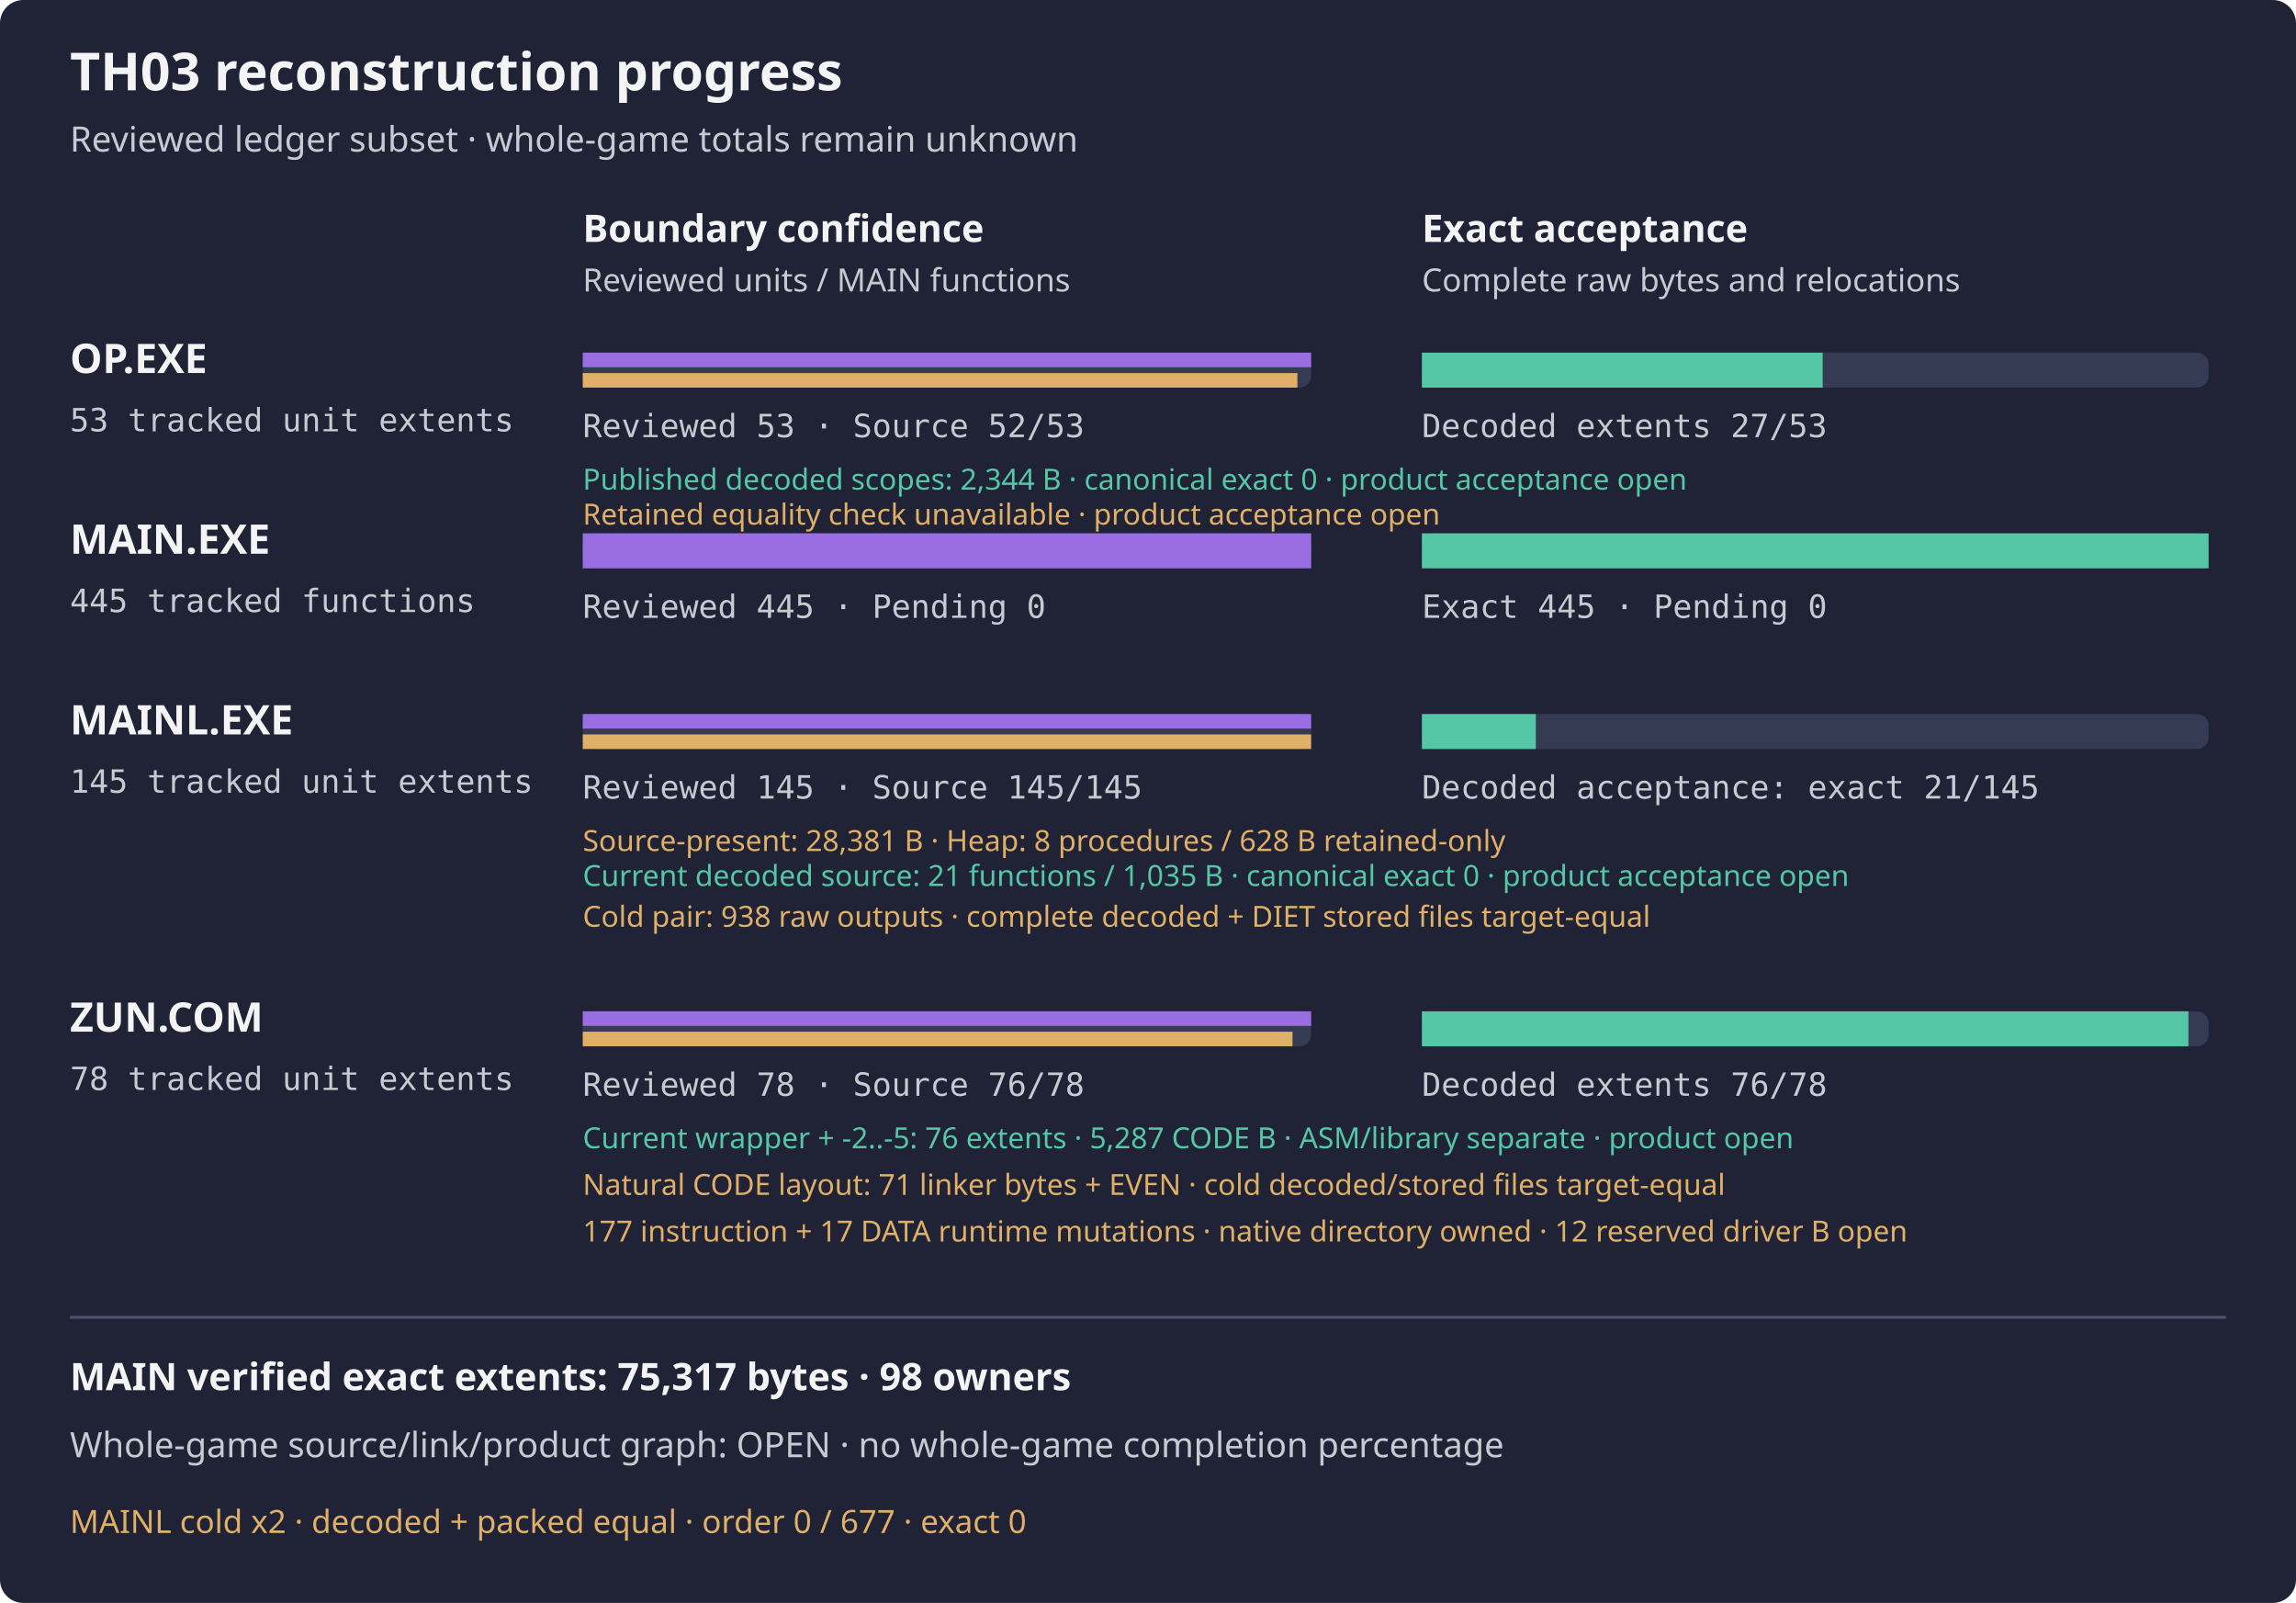
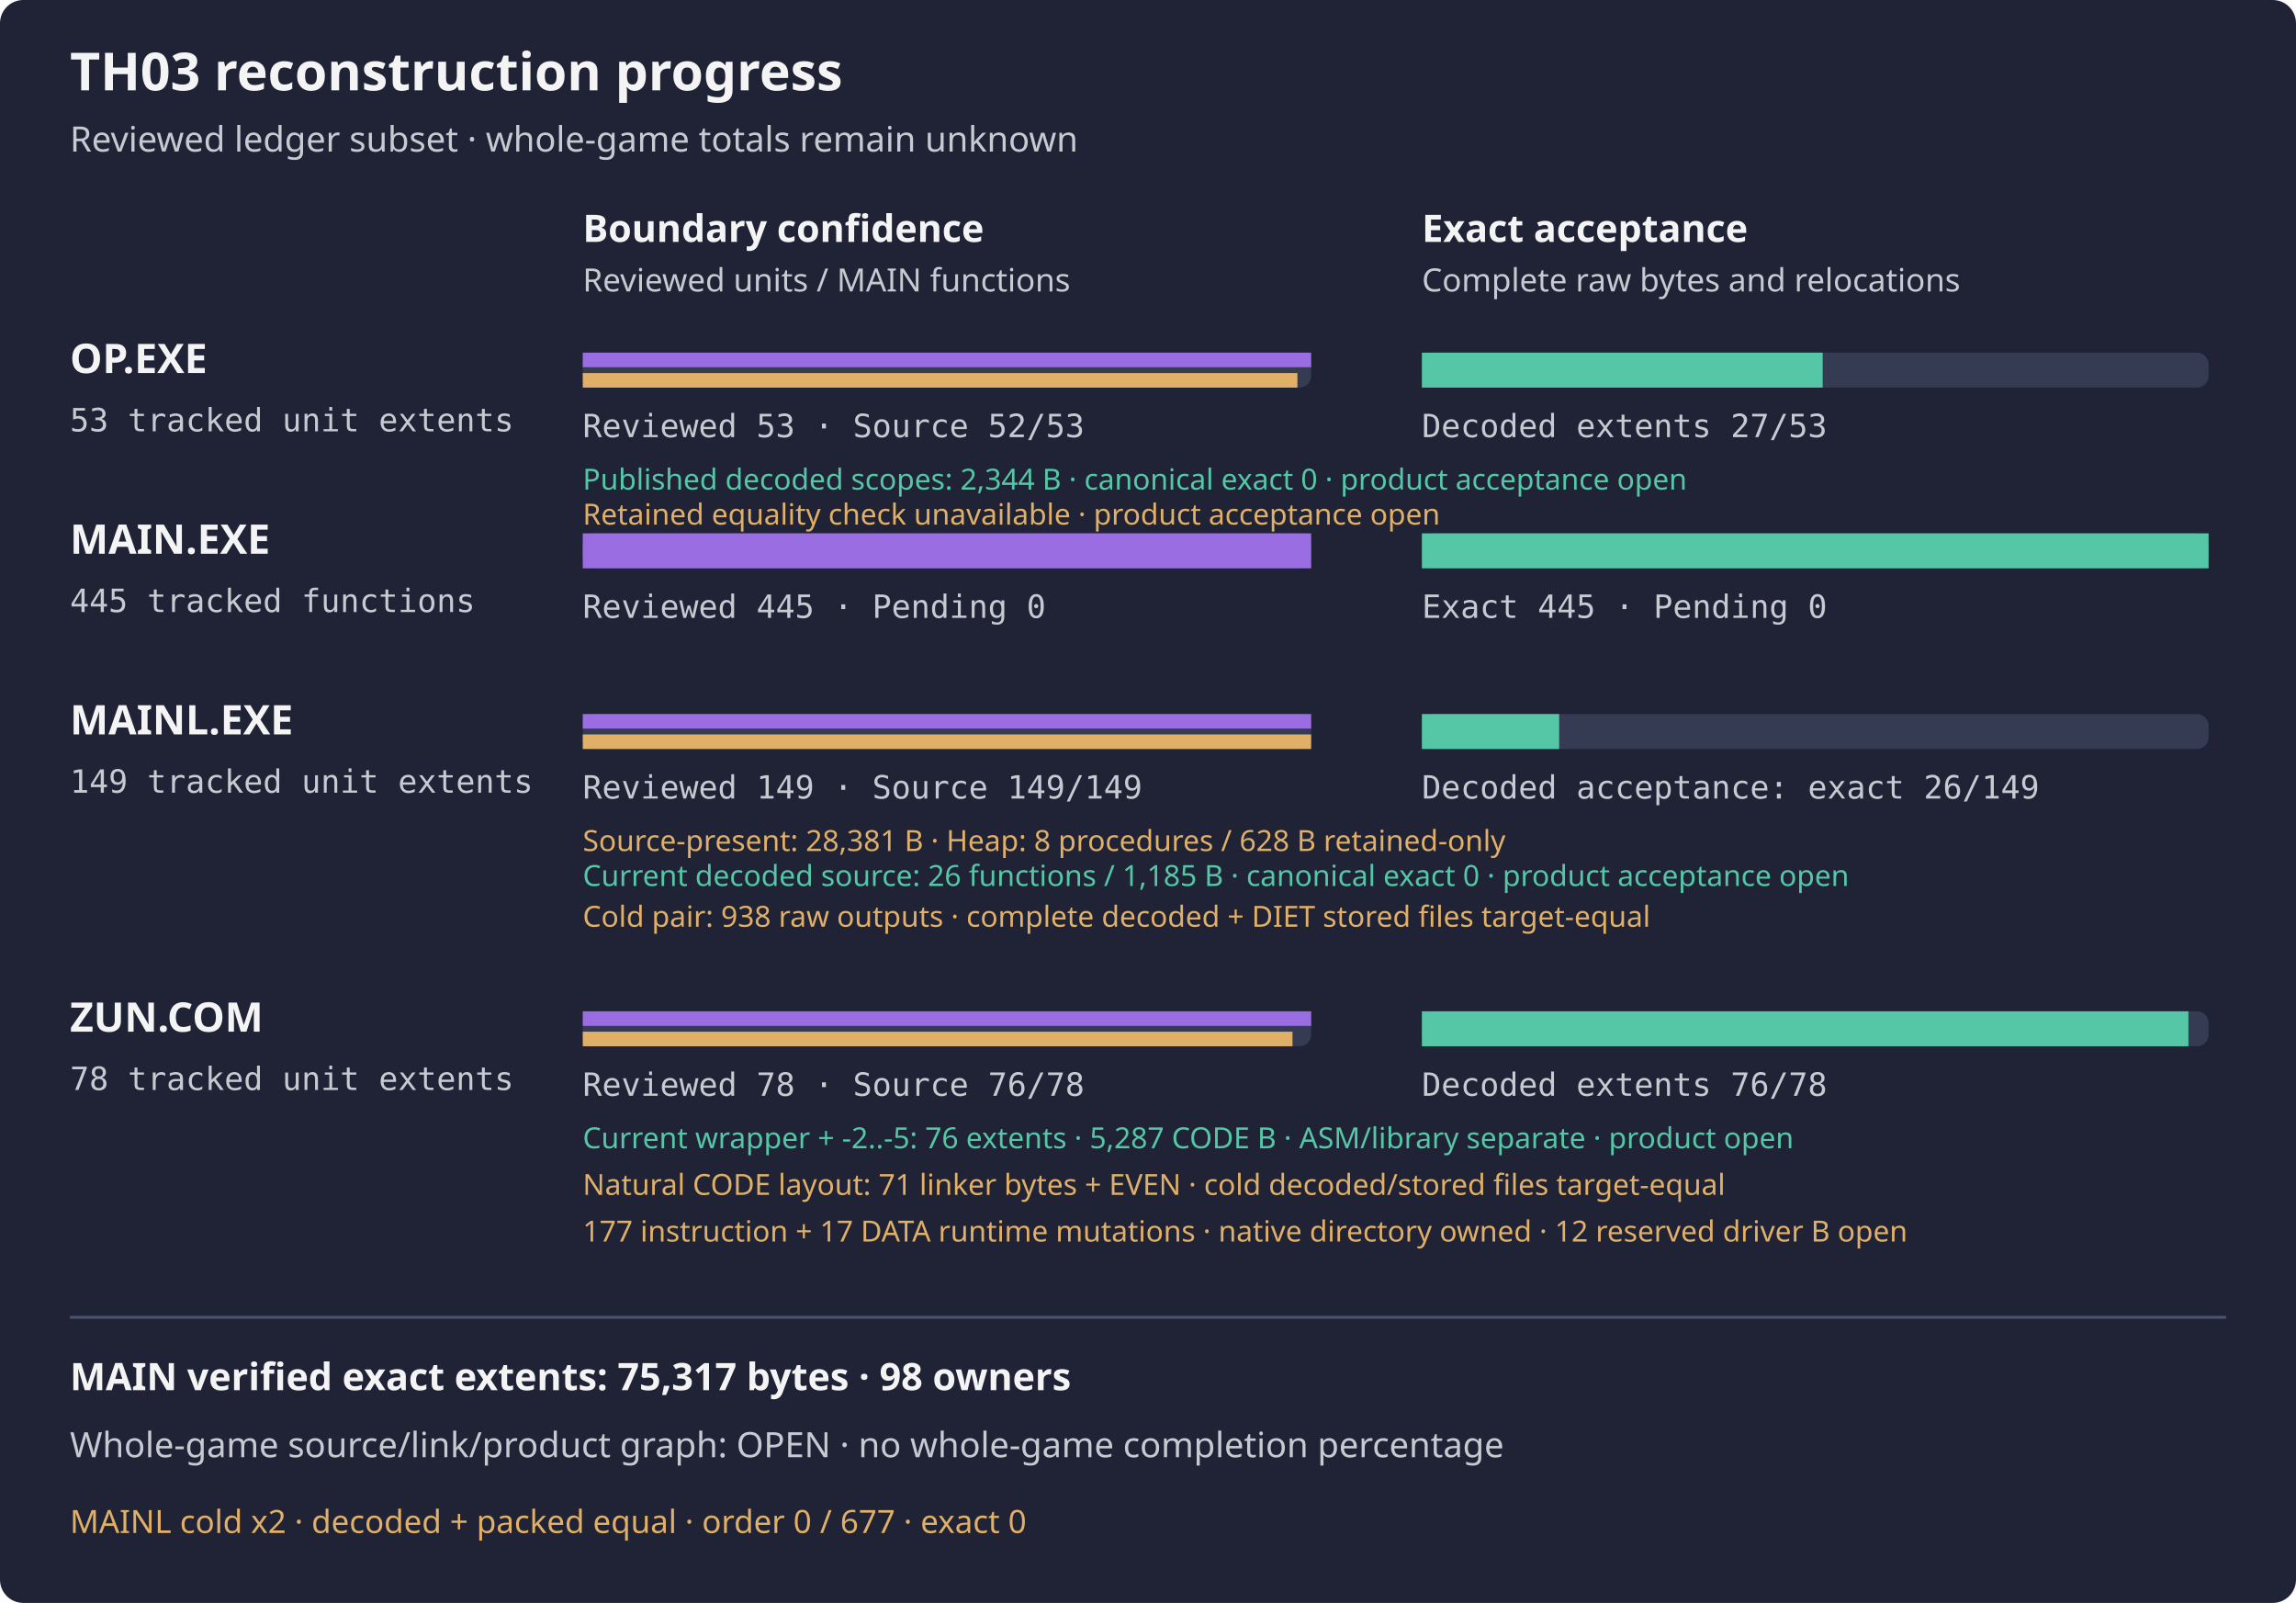
<svg xmlns="http://www.w3.org/2000/svg" width="788" height="550" viewBox="0 0 788 550" role="img" aria-label="TH03 reviewed subset reconstruction progress">
  <rect width="788" height="550" rx="8" fill="#1f2335" />
  <text x="24" y="31" fill="#f4f4f5" font-family="sans-serif" font-size="18" font-weight="600">TH03 reconstruction progress</text>
  <text x="24" y="52" fill="#c8cad2" font-family="sans-serif" font-size="12">Reviewed ledger subset · whole-game totals remain unknown</text>
  <text x="200" y="83" fill="#f4f4f5" font-family="sans-serif" font-size="13" font-weight="600">Boundary confidence</text>
  <text x="488" y="83" fill="#f4f4f5" font-family="sans-serif" font-size="13" font-weight="600">Exact acceptance</text>
  <text x="200" y="100" fill="#c8cad2" font-family="sans-serif" font-size="11">Reviewed units / MAIN functions</text>
  <text x="488" y="100" fill="#c8cad2" font-family="sans-serif" font-size="11">Complete raw bytes and relocations</text>
  <g aria-label="OP.EXE bars count tracked unit extents, not functions; source-present is not exact">
    <text x="24" y="128" fill="#f4f4f5" font-family="sans-serif" font-size="14" font-weight="600">OP.EXE</text>
    <text x="24" y="148" fill="#c8cad2" font-family="monospace" font-size="11">53 tracked unit extents</text>
    <rect x="200" y="121" width="250" height="12" rx="4" fill="#353b52" />
    <rect x="488" y="121" width="270" height="12" rx="4" fill="#353b52" />
    <rect x="200" y="121" width="250.00" height="5" fill="#9b6de3" />
    <rect x="200" y="128" width="245.28" height="5" fill="#e0af68" />
    <rect x="488" y="121" width="137.55" height="12" fill="#55c7a6" />
    <text x="200" y="150" fill="#c8cad2" font-family="monospace" font-size="11">Reviewed 53 · Source 52/53</text>
    <text x="488" y="150" fill="#c8cad2" font-family="monospace" font-size="11">Decoded extents 27/53</text>
  </g>
  <text x="200" y="168" fill="#55c7a6" font-family="sans-serif" font-size="10">Published decoded scopes: 2,344 B · canonical exact 0 · product acceptance open</text>
  <text x="200" y="180" fill="#e0af68" font-family="sans-serif" font-size="10">Retained equality check unavailable · product acceptance open</text>
  <text x="24" y="190" fill="#f4f4f5" font-family="sans-serif" font-size="14" font-weight="600">MAIN.EXE</text>
  <text x="24" y="210" fill="#c8cad2" font-family="monospace" font-size="11">445 tracked functions</text>
  <rect x="200" y="183" width="250" height="12" rx="4" fill="#353b52" />
  <rect x="488" y="183" width="270" height="12" rx="4" fill="#353b52" />
  <rect x="200" y="183" width="250.00" height="12" fill="#9b6de3" />
  <rect x="488" y="183" width="270.00" height="12" fill="#55c7a6" />
  <text x="200" y="212" fill="#c8cad2" font-family="monospace" font-size="11">Reviewed 445 · Pending 0</text>
  <text x="488" y="212" fill="#c8cad2" font-family="monospace" font-size="11">Exact 445 · Pending 0</text>
  <g aria-label="MAINL bars count tracked unit extents, not functions; source-present is not exact">
    <text x="24" y="252" fill="#f4f4f5" font-family="sans-serif" font-size="14" font-weight="600">MAINL.EXE</text>
-     <text x="24" y="272" fill="#c8cad2" font-family="monospace" font-size="11">145 tracked unit extents</text>
+     <text x="24" y="272" fill="#c8cad2" font-family="monospace" font-size="11">149 tracked unit extents</text>
    <rect x="200" y="245" width="250" height="12" rx="4" fill="#353b52" />
    <rect x="488" y="245" width="270" height="12" rx="4" fill="#353b52" />
    <rect x="200" y="245" width="250.00" height="5" fill="#9b6de3" />
    <rect x="200" y="252" width="250.00" height="5" fill="#e0af68" />
-     <rect x="488" y="245" width="39.10" height="12" fill="#55c7a6" />
-     <text x="200" y="274" fill="#c8cad2" font-family="monospace" font-size="11">Reviewed 145 · Source 145/145</text>
-     <text x="488" y="274" fill="#c8cad2" font-family="monospace" font-size="11">Decoded acceptance: exact 21/145</text>
+     <rect x="488" y="245" width="47.11" height="12" fill="#55c7a6" />
+     <text x="200" y="274" fill="#c8cad2" font-family="monospace" font-size="11">Reviewed 149 · Source 149/149</text>
+     <text x="488" y="274" fill="#c8cad2" font-family="monospace" font-size="11">Decoded acceptance: exact 26/149</text>
    <text x="200" y="292" fill="#e0af68" font-family="sans-serif" font-size="10">Source-present: 28,381 B · Heap: 8 procedures / 628 B retained-only</text>
  </g>
-   <text x="200" y="304" fill="#55c7a6" font-family="sans-serif" font-size="10">Current decoded source: 21 functions / 1,035 B · canonical exact 0 · product acceptance open</text>
+   <text x="200" y="304" fill="#55c7a6" font-family="sans-serif" font-size="10">Current decoded source: 26 functions / 1,185 B · canonical exact 0 · product acceptance open</text>
  <text x="200" y="318" fill="#e0af68" font-family="sans-serif" font-size="10">Cold pair: 938 raw outputs · complete decoded + DIET stored files target-equal</text>
  <g aria-label="ZUN.COM bars count tracked unit extents, not functions; source-present is not exact">
    <text x="24" y="354" fill="#f4f4f5" font-family="sans-serif" font-size="14" font-weight="600">ZUN.COM</text>
    <text x="24" y="374" fill="#c8cad2" font-family="monospace" font-size="11">78 tracked unit extents</text>
    <rect x="200" y="347" width="250" height="12" rx="4" fill="#353b52" />
    <rect x="488" y="347" width="270" height="12" rx="4" fill="#353b52" />
    <rect x="200" y="347" width="250.00" height="5" fill="#9b6de3" />
    <rect x="200" y="354" width="243.59" height="5" fill="#e0af68" />
    <rect x="488" y="347" width="263.08" height="12" fill="#55c7a6" />
    <text x="200" y="376" fill="#c8cad2" font-family="monospace" font-size="11">Reviewed 78 · Source 76/78</text>
    <text x="488" y="376" fill="#c8cad2" font-family="monospace" font-size="11">Decoded extents 76/78</text>
  </g>
  <text x="200" y="394" fill="#55c7a6" font-family="sans-serif" font-size="10">Current wrapper + -2..-5: 76 extents · 5,287 CODE B · ASM/library separate · product open</text>
  <text x="200" y="410" fill="#e0af68" font-family="sans-serif" font-size="10">Natural CODE layout: 71 linker bytes + EVEN · cold decoded/stored files target-equal</text>
  <text x="200" y="426" fill="#e0af68" font-family="sans-serif" font-size="10">177 instruction + 17 DATA runtime mutations · native directory owned · 12 reserved driver B open</text>
  <path d="M24 452 H764" stroke="#4b526d" />
  <text x="24" y="477" fill="#f4f4f5" font-family="sans-serif" font-size="13" font-weight="600">MAIN verified exact extents: 75,317 bytes · 98 owners</text>
  <text x="24" y="500" fill="#c8cad2" font-family="sans-serif" font-size="12">Whole-game source/link/product graph: OPEN · no whole-game completion percentage</text>
  <text x="24" y="526" fill="#e0af68" font-family="sans-serif" font-size="11">MAINL cold x2 · decoded + packed equal · order 0 / 677 · exact 0</text>
</svg>
